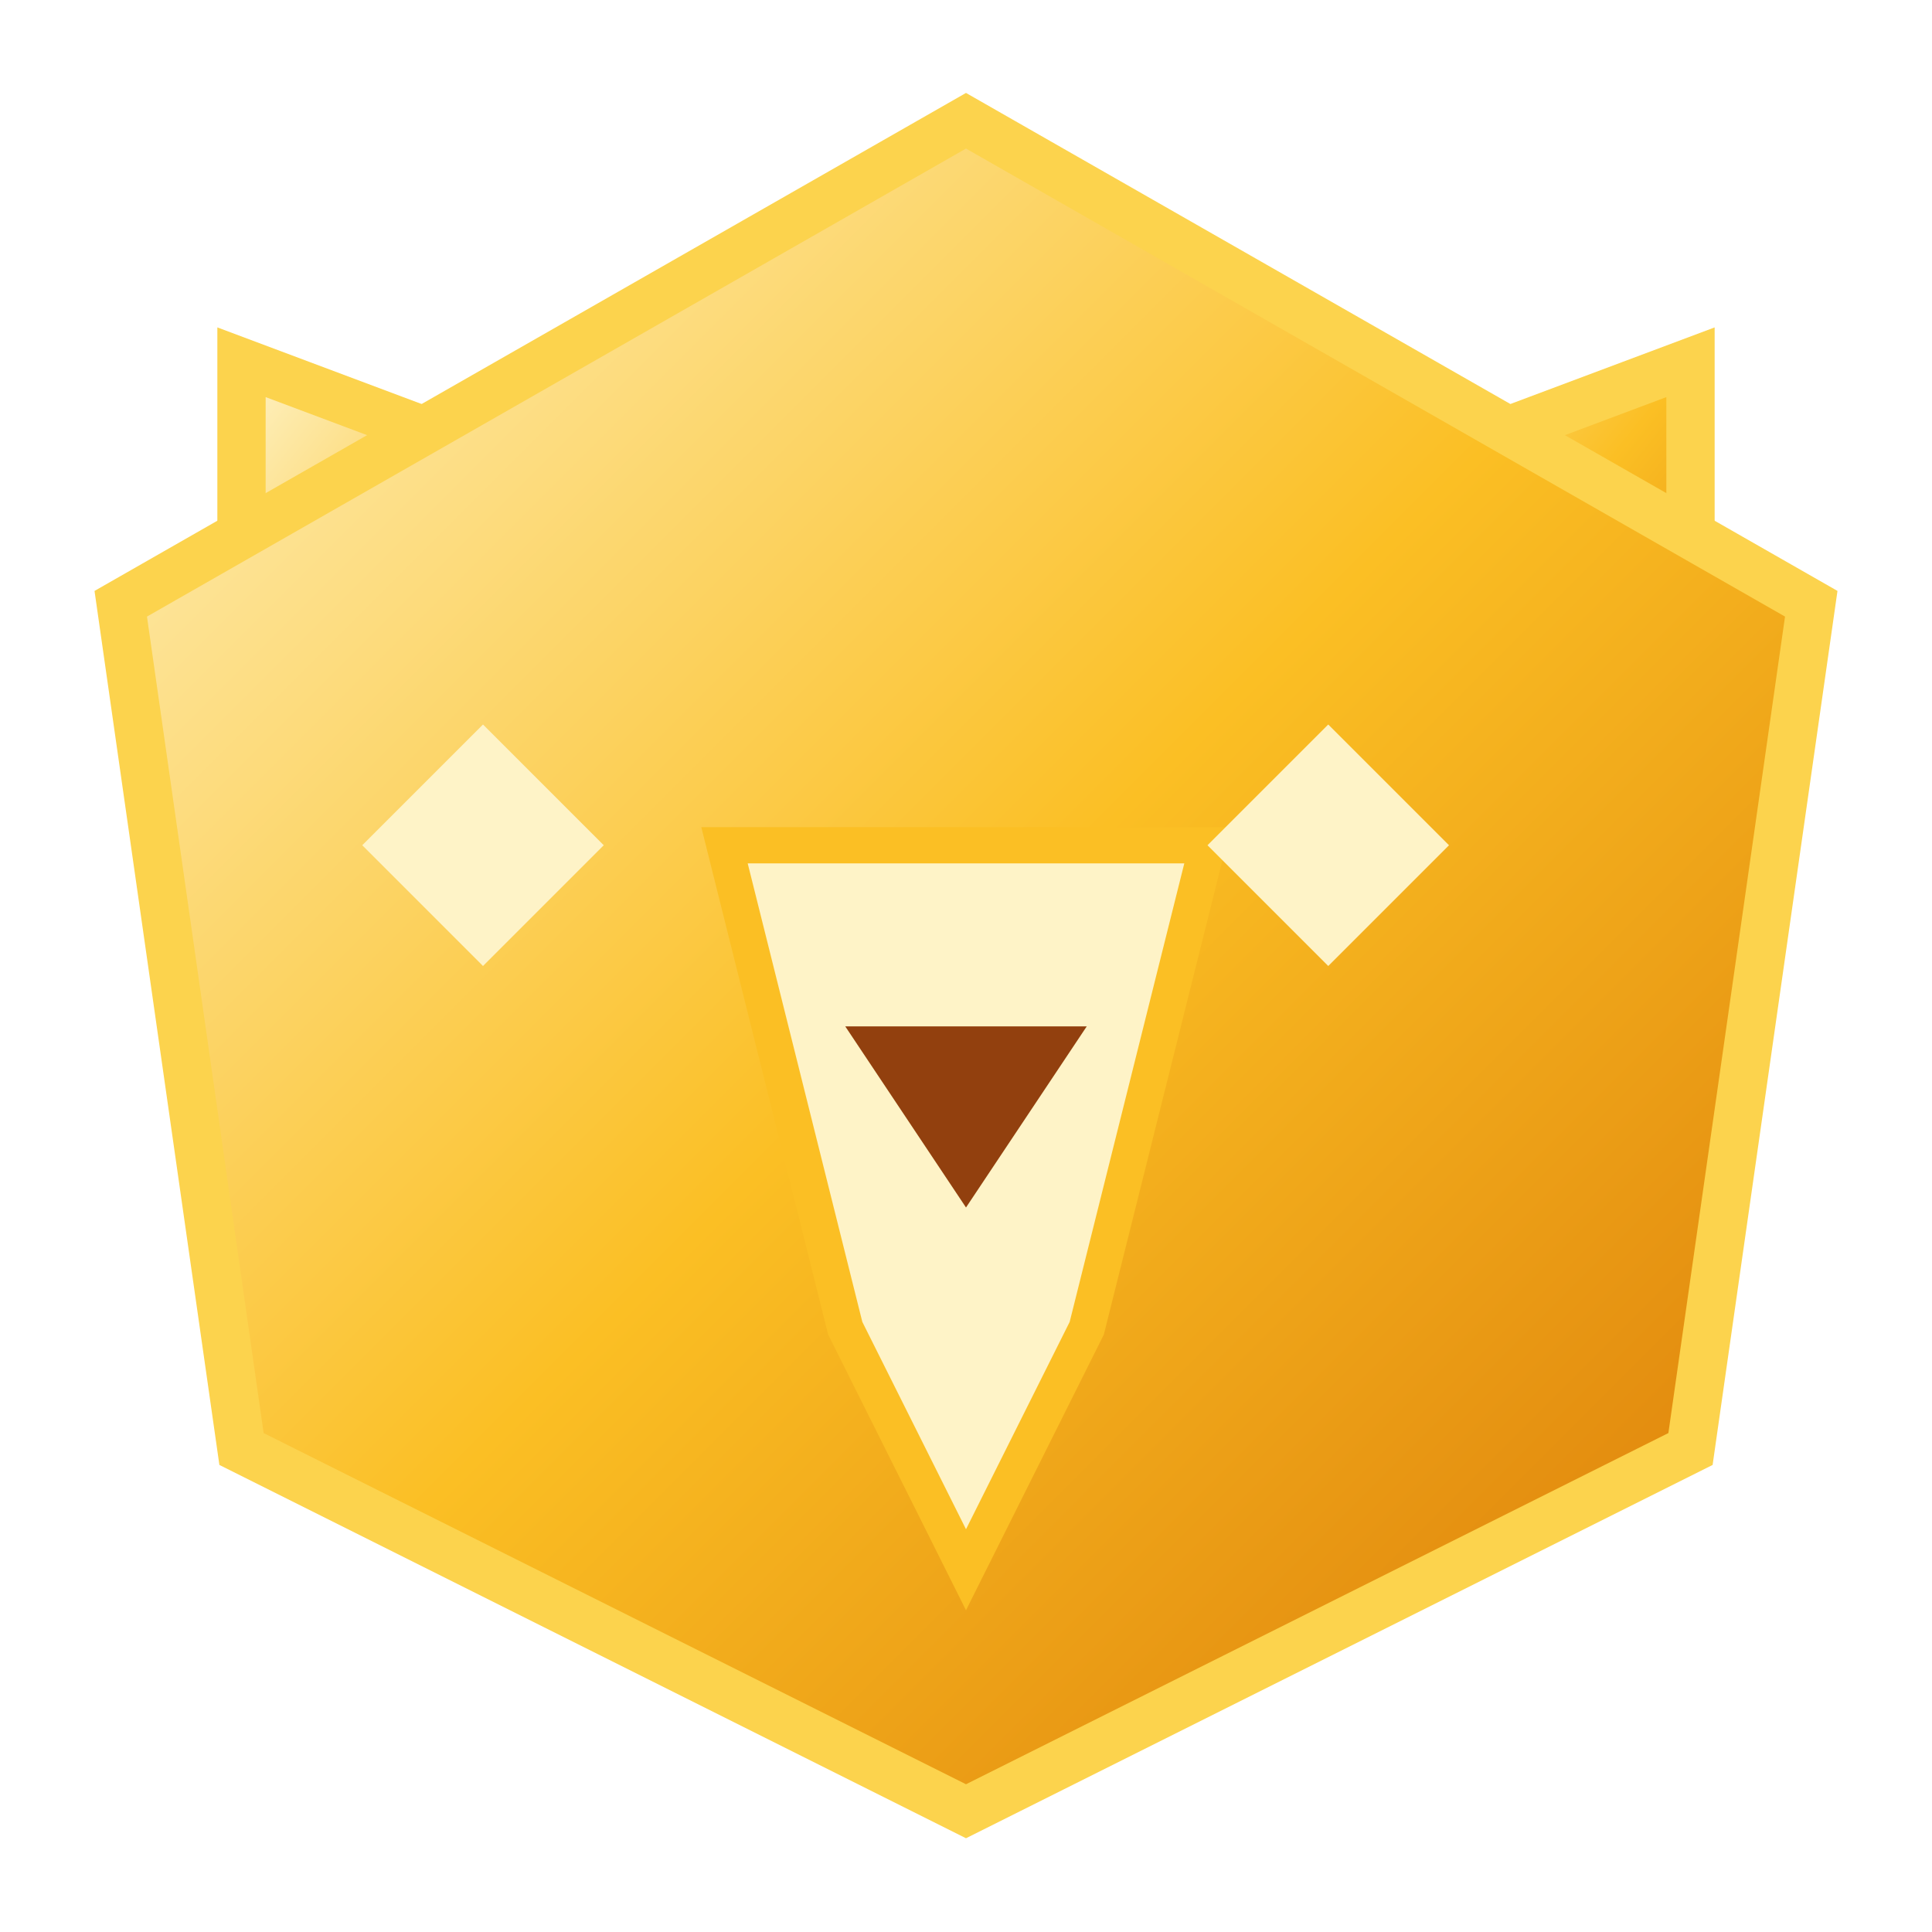
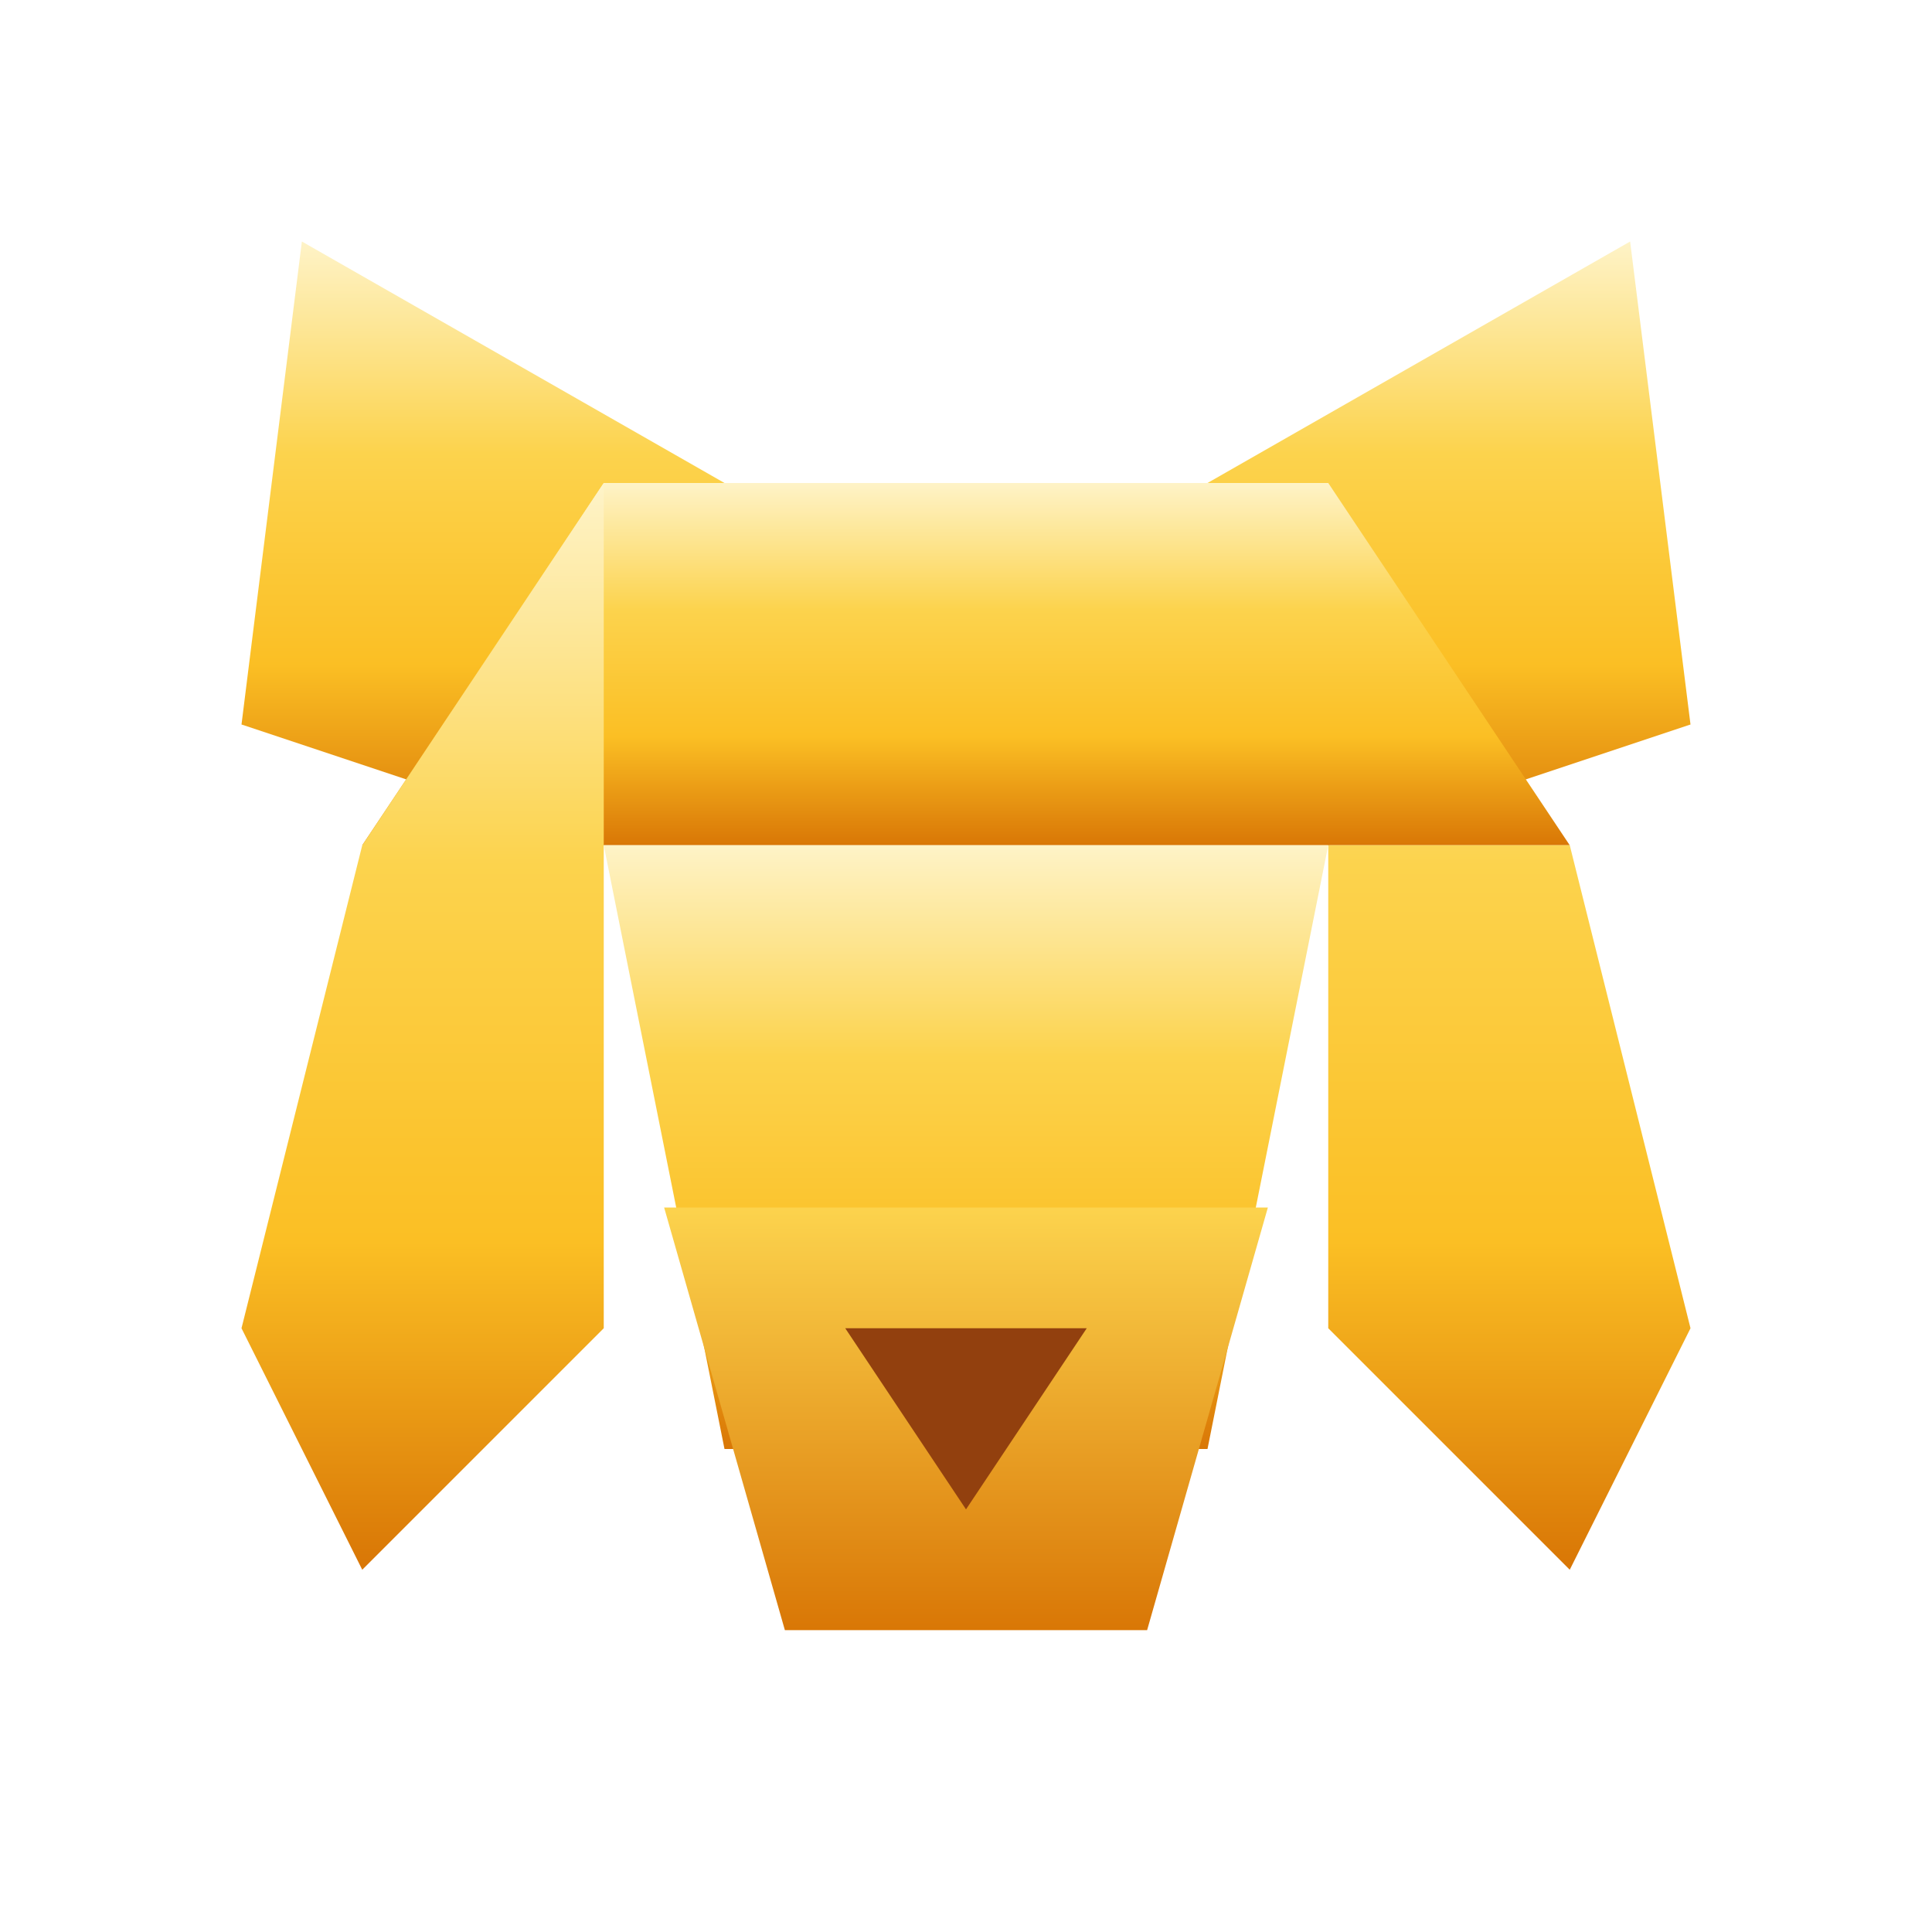
<svg xmlns="http://www.w3.org/2000/svg" viewBox="0 0 32 32">
  <defs>
-     <linearGradient id="bear-grad" x1="0%" y1="0%" x2="100%" y2="100%">
+     <linearGradient id="bear-grad" x1="0%" y1="0%" x2="0%" y2="100%">
      <stop offset="0%" stop-color="#fef3c7" />
-       <stop offset="50%" stop-color="#fbbf24" />
+       <stop offset="35%" stop-color="#fcd34d" />
+       <stop offset="70%" stop-color="#fbbf24" />
+       <stop offset="100%" stop-color="#d97706" />
+     </linearGradient>
+     <linearGradient id="snout-grad" x1="0%" y1="0%" x2="0%" y2="100%">
+       <stop offset="0%" stop-color="#fcd34d" />
      <stop offset="100%" stop-color="#d97706" />
    </linearGradient>
  </defs>
-   <polygon points="4,6 12,9 10,16 4,14" fill="url(#bear-grad)" stroke="#fcd34d" stroke-width="0.8" />
-   <polygon points="28,6 20,9 22,16 28,14" fill="url(#bear-grad)" stroke="#fcd34d" stroke-width="0.8" />
-   <polygon points="16,2 30,10 28,24 16,30 4,24 2,10" fill="url(#bear-grad)" stroke="#fcd34d" stroke-width="0.8" />
-   <polygon points="12,14 20,14 18,22 16,26 14,22" fill="#fef3c7" stroke="#fbbf24" stroke-width="0.6" />
-   <polygon points="14,17 18,17 16,20" fill="#92400e" />
-   <polygon points="8,12 10,14 8,16 6,14" fill="#fef3c7" />
-   <polygon points="22,12 24,14 22,16 20,14" fill="#fef3c7" />
+   <polygon points="5,4 12,8 10,14 4,12" fill="url(#bear-grad)" />
+   <polygon points="27,4 20,8 22,14 28,12" fill="url(#bear-grad)" />
+   <polygon points="10,8 22,8 26,14 6,14" fill="url(#bear-grad)" />
+   <polygon points="6,14 10,8 10,22 6,26 4,22" fill="url(#bear-grad)" />
+   <polygon points="22,14 26,14 28,22 26,26 22,22 22,8" fill="url(#bear-grad)" />
+   <polygon points="10,14 22,14 20,24 12,24" fill="url(#bear-grad)" />
+   <polygon points="11,20 21,20 19,27 13,27" fill="url(#snout-grad)" />
+   <polygon points="14,22 18,22 16,25" fill="#92400e" />
</svg>
